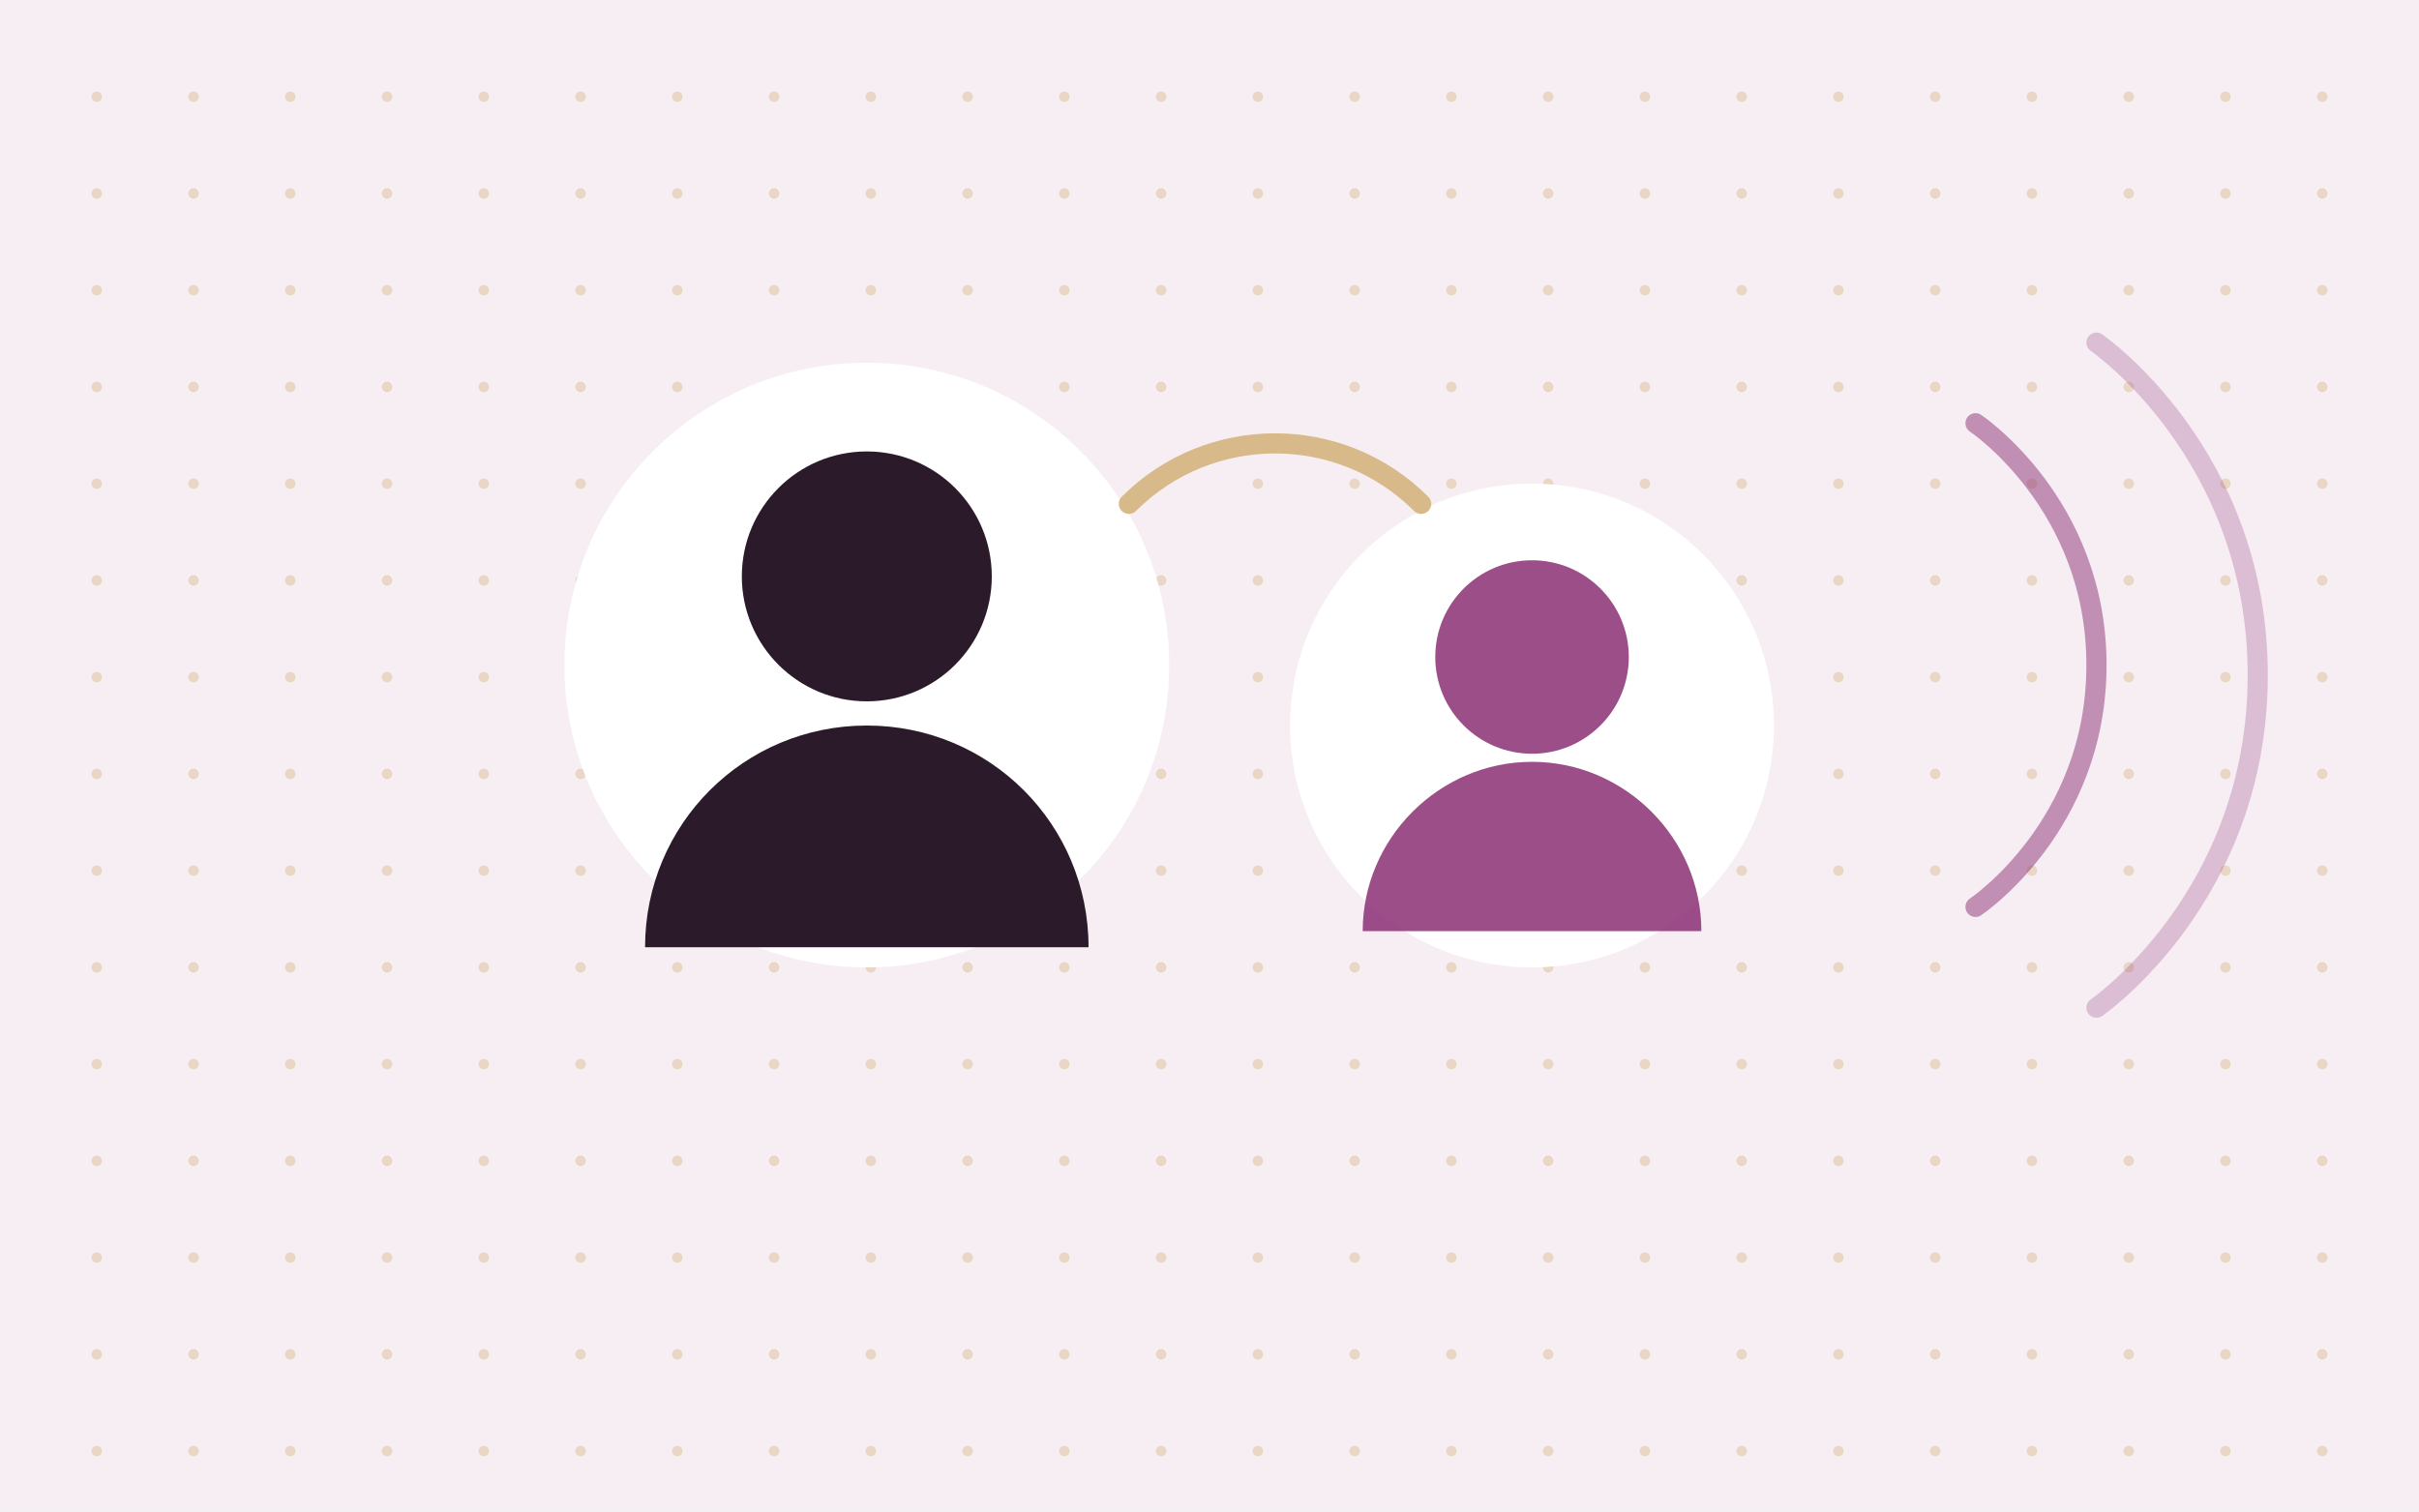
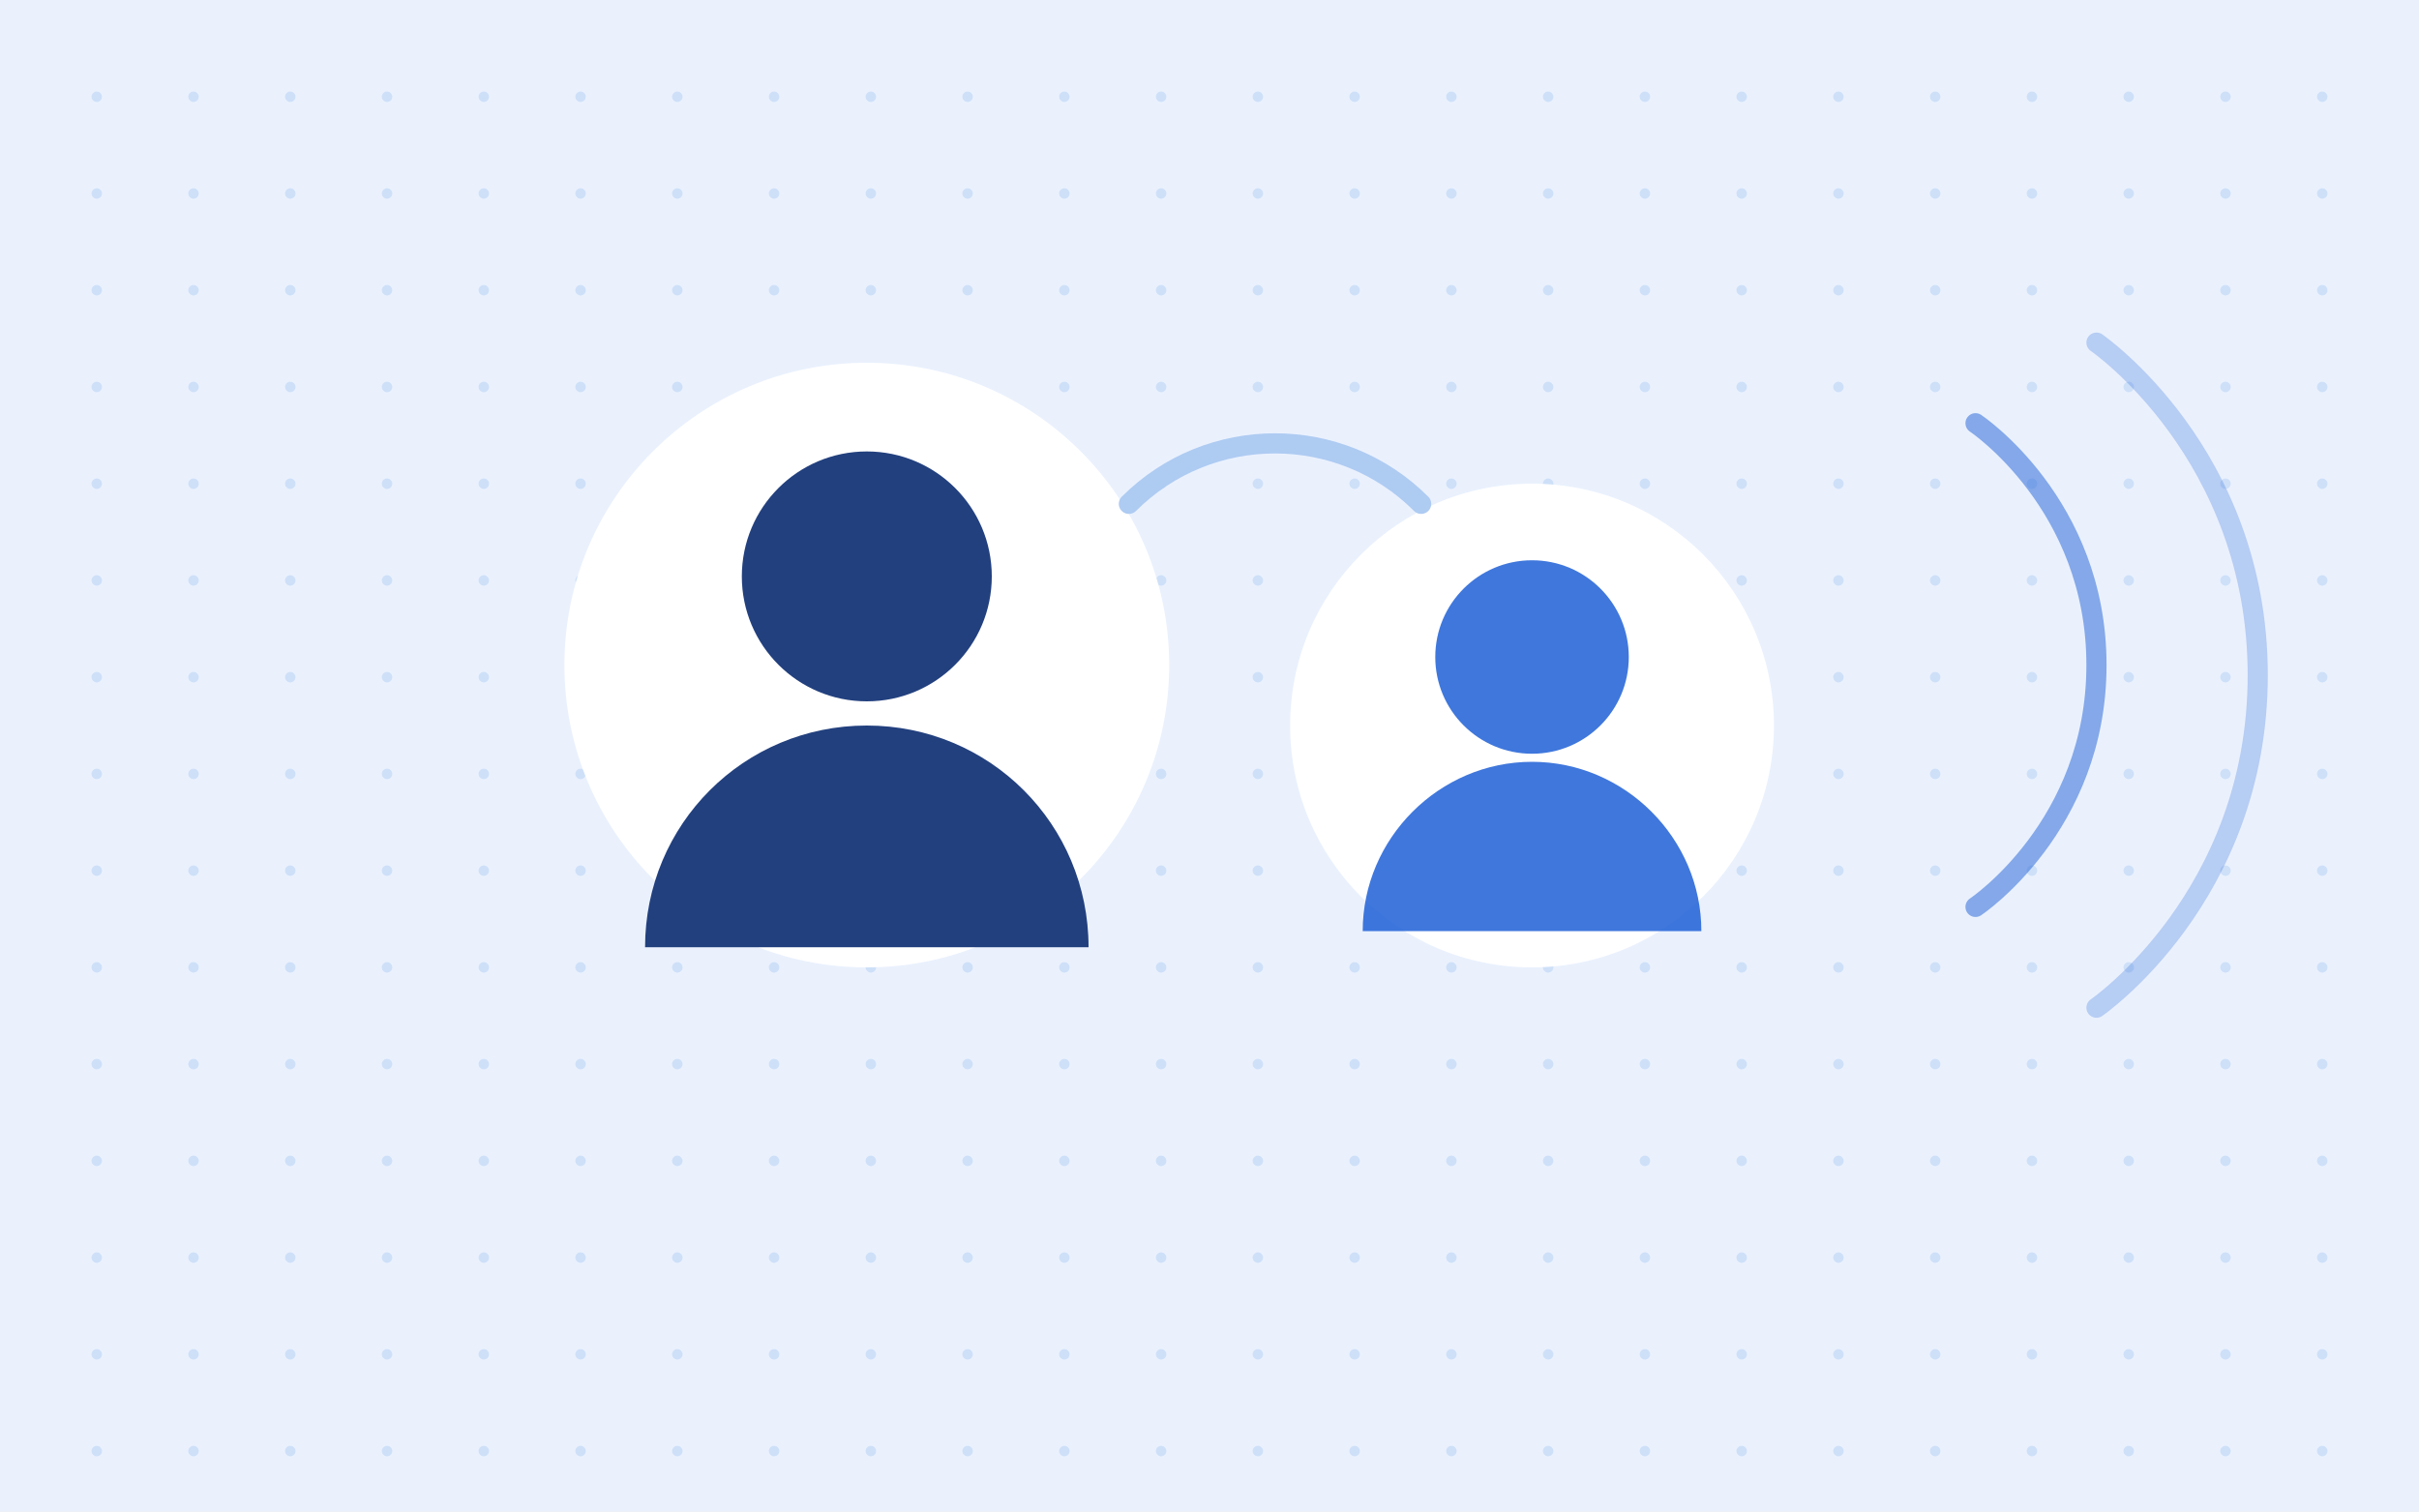
<svg xmlns="http://www.w3.org/2000/svg" viewBox="0 0 1200 750" width="1200" height="750" role="img" aria-label="Иллюстрация">
-   <rect width="1200" height="750" fill="#f7eef4" />
-   <g fill="#d8b98a" opacity="0.45">
+   <rect width="1200" height="750" fill="#eaf1fd" />
+   <g fill="#aecbf2" opacity="0.45">
    <circle cx="48" cy="48" r="2.6" />
    <circle cx="96" cy="48" r="2.6" />
    <circle cx="144" cy="48" r="2.6" />
    <circle cx="192" cy="48" r="2.6" />
    <circle cx="240" cy="48" r="2.6" />
    <circle cx="288" cy="48" r="2.6" />
    <circle cx="336" cy="48" r="2.6" />
    <circle cx="384" cy="48" r="2.6" />
    <circle cx="432" cy="48" r="2.6" />
    <circle cx="480" cy="48" r="2.6" />
    <circle cx="528" cy="48" r="2.6" />
    <circle cx="576" cy="48" r="2.6" />
    <circle cx="624" cy="48" r="2.6" />
    <circle cx="672" cy="48" r="2.6" />
    <circle cx="720" cy="48" r="2.6" />
    <circle cx="768" cy="48" r="2.6" />
    <circle cx="816" cy="48" r="2.6" />
    <circle cx="864" cy="48" r="2.6" />
    <circle cx="912" cy="48" r="2.6" />
    <circle cx="960" cy="48" r="2.6" />
    <circle cx="1008" cy="48" r="2.6" />
    <circle cx="1056" cy="48" r="2.6" />
    <circle cx="1104" cy="48" r="2.6" />
    <circle cx="1152" cy="48" r="2.6" />
    <circle cx="48" cy="96" r="2.6" />
    <circle cx="96" cy="96" r="2.6" />
    <circle cx="144" cy="96" r="2.6" />
    <circle cx="192" cy="96" r="2.6" />
    <circle cx="240" cy="96" r="2.6" />
    <circle cx="288" cy="96" r="2.6" />
    <circle cx="336" cy="96" r="2.6" />
    <circle cx="384" cy="96" r="2.6" />
    <circle cx="432" cy="96" r="2.6" />
    <circle cx="480" cy="96" r="2.6" />
    <circle cx="528" cy="96" r="2.6" />
    <circle cx="576" cy="96" r="2.6" />
    <circle cx="624" cy="96" r="2.6" />
    <circle cx="672" cy="96" r="2.6" />
    <circle cx="720" cy="96" r="2.6" />
    <circle cx="768" cy="96" r="2.6" />
    <circle cx="816" cy="96" r="2.6" />
    <circle cx="864" cy="96" r="2.6" />
    <circle cx="912" cy="96" r="2.6" />
    <circle cx="960" cy="96" r="2.6" />
    <circle cx="1008" cy="96" r="2.6" />
    <circle cx="1056" cy="96" r="2.6" />
    <circle cx="1104" cy="96" r="2.6" />
    <circle cx="1152" cy="96" r="2.6" />
    <circle cx="48" cy="144" r="2.6" />
    <circle cx="96" cy="144" r="2.6" />
    <circle cx="144" cy="144" r="2.6" />
    <circle cx="192" cy="144" r="2.6" />
    <circle cx="240" cy="144" r="2.6" />
    <circle cx="288" cy="144" r="2.6" />
    <circle cx="336" cy="144" r="2.6" />
    <circle cx="384" cy="144" r="2.6" />
    <circle cx="432" cy="144" r="2.6" />
    <circle cx="480" cy="144" r="2.6" />
    <circle cx="528" cy="144" r="2.6" />
    <circle cx="576" cy="144" r="2.6" />
    <circle cx="624" cy="144" r="2.6" />
    <circle cx="672" cy="144" r="2.6" />
    <circle cx="720" cy="144" r="2.6" />
    <circle cx="768" cy="144" r="2.6" />
    <circle cx="816" cy="144" r="2.6" />
    <circle cx="864" cy="144" r="2.6" />
    <circle cx="912" cy="144" r="2.6" />
    <circle cx="960" cy="144" r="2.6" />
    <circle cx="1008" cy="144" r="2.6" />
    <circle cx="1056" cy="144" r="2.6" />
    <circle cx="1104" cy="144" r="2.6" />
    <circle cx="1152" cy="144" r="2.6" />
    <circle cx="48" cy="192" r="2.6" />
    <circle cx="96" cy="192" r="2.6" />
    <circle cx="144" cy="192" r="2.6" />
    <circle cx="192" cy="192" r="2.6" />
    <circle cx="240" cy="192" r="2.6" />
    <circle cx="288" cy="192" r="2.6" />
    <circle cx="336" cy="192" r="2.6" />
    <circle cx="384" cy="192" r="2.6" />
    <circle cx="432" cy="192" r="2.6" />
    <circle cx="480" cy="192" r="2.6" />
    <circle cx="528" cy="192" r="2.6" />
    <circle cx="576" cy="192" r="2.6" />
    <circle cx="624" cy="192" r="2.6" />
    <circle cx="672" cy="192" r="2.6" />
    <circle cx="720" cy="192" r="2.6" />
    <circle cx="768" cy="192" r="2.6" />
    <circle cx="816" cy="192" r="2.6" />
    <circle cx="864" cy="192" r="2.6" />
    <circle cx="912" cy="192" r="2.6" />
    <circle cx="960" cy="192" r="2.6" />
    <circle cx="1008" cy="192" r="2.6" />
    <circle cx="1056" cy="192" r="2.6" />
    <circle cx="1104" cy="192" r="2.6" />
    <circle cx="1152" cy="192" r="2.6" />
    <circle cx="48" cy="240" r="2.6" />
    <circle cx="96" cy="240" r="2.6" />
    <circle cx="144" cy="240" r="2.6" />
    <circle cx="192" cy="240" r="2.6" />
    <circle cx="240" cy="240" r="2.6" />
    <circle cx="288" cy="240" r="2.6" />
    <circle cx="336" cy="240" r="2.6" />
    <circle cx="384" cy="240" r="2.6" />
    <circle cx="432" cy="240" r="2.6" />
    <circle cx="480" cy="240" r="2.6" />
    <circle cx="528" cy="240" r="2.6" />
    <circle cx="576" cy="240" r="2.6" />
    <circle cx="624" cy="240" r="2.6" />
    <circle cx="672" cy="240" r="2.6" />
    <circle cx="720" cy="240" r="2.6" />
    <circle cx="768" cy="240" r="2.6" />
    <circle cx="816" cy="240" r="2.6" />
    <circle cx="864" cy="240" r="2.6" />
    <circle cx="912" cy="240" r="2.6" />
    <circle cx="960" cy="240" r="2.6" />
    <circle cx="1008" cy="240" r="2.6" />
    <circle cx="1056" cy="240" r="2.6" />
    <circle cx="1104" cy="240" r="2.6" />
    <circle cx="1152" cy="240" r="2.6" />
    <circle cx="48" cy="288" r="2.6" />
    <circle cx="96" cy="288" r="2.6" />
    <circle cx="144" cy="288" r="2.6" />
    <circle cx="192" cy="288" r="2.6" />
    <circle cx="240" cy="288" r="2.6" />
    <circle cx="288" cy="288" r="2.6" />
    <circle cx="336" cy="288" r="2.6" />
    <circle cx="384" cy="288" r="2.6" />
    <circle cx="432" cy="288" r="2.6" />
    <circle cx="480" cy="288" r="2.6" />
    <circle cx="528" cy="288" r="2.6" />
    <circle cx="576" cy="288" r="2.6" />
    <circle cx="624" cy="288" r="2.6" />
    <circle cx="672" cy="288" r="2.6" />
    <circle cx="720" cy="288" r="2.6" />
    <circle cx="768" cy="288" r="2.6" />
    <circle cx="816" cy="288" r="2.6" />
    <circle cx="864" cy="288" r="2.6" />
    <circle cx="912" cy="288" r="2.6" />
    <circle cx="960" cy="288" r="2.6" />
    <circle cx="1008" cy="288" r="2.6" />
    <circle cx="1056" cy="288" r="2.6" />
    <circle cx="1104" cy="288" r="2.6" />
    <circle cx="1152" cy="288" r="2.6" />
    <circle cx="48" cy="336" r="2.6" />
    <circle cx="96" cy="336" r="2.6" />
    <circle cx="144" cy="336" r="2.6" />
    <circle cx="192" cy="336" r="2.6" />
    <circle cx="240" cy="336" r="2.6" />
    <circle cx="288" cy="336" r="2.6" />
    <circle cx="336" cy="336" r="2.6" />
    <circle cx="384" cy="336" r="2.6" />
    <circle cx="432" cy="336" r="2.6" />
    <circle cx="480" cy="336" r="2.6" />
    <circle cx="528" cy="336" r="2.6" />
    <circle cx="576" cy="336" r="2.6" />
    <circle cx="624" cy="336" r="2.6" />
    <circle cx="672" cy="336" r="2.6" />
    <circle cx="720" cy="336" r="2.6" />
    <circle cx="768" cy="336" r="2.6" />
    <circle cx="816" cy="336" r="2.6" />
    <circle cx="864" cy="336" r="2.6" />
    <circle cx="912" cy="336" r="2.6" />
    <circle cx="960" cy="336" r="2.6" />
    <circle cx="1008" cy="336" r="2.6" />
    <circle cx="1056" cy="336" r="2.6" />
    <circle cx="1104" cy="336" r="2.6" />
    <circle cx="1152" cy="336" r="2.6" />
    <circle cx="48" cy="384" r="2.6" />
    <circle cx="96" cy="384" r="2.6" />
    <circle cx="144" cy="384" r="2.6" />
    <circle cx="192" cy="384" r="2.6" />
    <circle cx="240" cy="384" r="2.6" />
    <circle cx="288" cy="384" r="2.6" />
    <circle cx="336" cy="384" r="2.6" />
    <circle cx="384" cy="384" r="2.6" />
    <circle cx="432" cy="384" r="2.6" />
    <circle cx="480" cy="384" r="2.6" />
    <circle cx="528" cy="384" r="2.6" />
    <circle cx="576" cy="384" r="2.6" />
    <circle cx="624" cy="384" r="2.6" />
    <circle cx="672" cy="384" r="2.6" />
    <circle cx="720" cy="384" r="2.6" />
    <circle cx="768" cy="384" r="2.6" />
    <circle cx="816" cy="384" r="2.6" />
    <circle cx="864" cy="384" r="2.6" />
    <circle cx="912" cy="384" r="2.6" />
    <circle cx="960" cy="384" r="2.6" />
    <circle cx="1008" cy="384" r="2.6" />
    <circle cx="1056" cy="384" r="2.6" />
    <circle cx="1104" cy="384" r="2.6" />
    <circle cx="1152" cy="384" r="2.6" />
    <circle cx="48" cy="432" r="2.6" />
    <circle cx="96" cy="432" r="2.6" />
    <circle cx="144" cy="432" r="2.6" />
    <circle cx="192" cy="432" r="2.6" />
    <circle cx="240" cy="432" r="2.6" />
    <circle cx="288" cy="432" r="2.6" />
    <circle cx="336" cy="432" r="2.6" />
    <circle cx="384" cy="432" r="2.6" />
    <circle cx="432" cy="432" r="2.6" />
    <circle cx="480" cy="432" r="2.6" />
    <circle cx="528" cy="432" r="2.6" />
    <circle cx="576" cy="432" r="2.6" />
    <circle cx="624" cy="432" r="2.6" />
    <circle cx="672" cy="432" r="2.6" />
    <circle cx="720" cy="432" r="2.6" />
    <circle cx="768" cy="432" r="2.6" />
    <circle cx="816" cy="432" r="2.6" />
    <circle cx="864" cy="432" r="2.6" />
    <circle cx="912" cy="432" r="2.6" />
    <circle cx="960" cy="432" r="2.6" />
    <circle cx="1008" cy="432" r="2.6" />
    <circle cx="1056" cy="432" r="2.6" />
    <circle cx="1104" cy="432" r="2.6" />
    <circle cx="1152" cy="432" r="2.6" />
    <circle cx="48" cy="480" r="2.6" />
    <circle cx="96" cy="480" r="2.6" />
    <circle cx="144" cy="480" r="2.6" />
    <circle cx="192" cy="480" r="2.6" />
    <circle cx="240" cy="480" r="2.6" />
    <circle cx="288" cy="480" r="2.6" />
    <circle cx="336" cy="480" r="2.6" />
    <circle cx="384" cy="480" r="2.6" />
    <circle cx="432" cy="480" r="2.6" />
    <circle cx="480" cy="480" r="2.6" />
    <circle cx="528" cy="480" r="2.6" />
    <circle cx="576" cy="480" r="2.6" />
    <circle cx="624" cy="480" r="2.6" />
    <circle cx="672" cy="480" r="2.6" />
    <circle cx="720" cy="480" r="2.6" />
    <circle cx="768" cy="480" r="2.6" />
    <circle cx="816" cy="480" r="2.6" />
    <circle cx="864" cy="480" r="2.6" />
    <circle cx="912" cy="480" r="2.6" />
    <circle cx="960" cy="480" r="2.6" />
    <circle cx="1008" cy="480" r="2.6" />
    <circle cx="1056" cy="480" r="2.6" />
    <circle cx="1104" cy="480" r="2.6" />
    <circle cx="1152" cy="480" r="2.6" />
    <circle cx="48" cy="528" r="2.6" />
    <circle cx="96" cy="528" r="2.6" />
    <circle cx="144" cy="528" r="2.6" />
    <circle cx="192" cy="528" r="2.6" />
    <circle cx="240" cy="528" r="2.6" />
    <circle cx="288" cy="528" r="2.6" />
    <circle cx="336" cy="528" r="2.6" />
    <circle cx="384" cy="528" r="2.6" />
    <circle cx="432" cy="528" r="2.6" />
    <circle cx="480" cy="528" r="2.6" />
    <circle cx="528" cy="528" r="2.6" />
    <circle cx="576" cy="528" r="2.6" />
    <circle cx="624" cy="528" r="2.6" />
    <circle cx="672" cy="528" r="2.6" />
    <circle cx="720" cy="528" r="2.6" />
    <circle cx="768" cy="528" r="2.6" />
    <circle cx="816" cy="528" r="2.6" />
    <circle cx="864" cy="528" r="2.6" />
    <circle cx="912" cy="528" r="2.6" />
    <circle cx="960" cy="528" r="2.6" />
    <circle cx="1008" cy="528" r="2.6" />
    <circle cx="1056" cy="528" r="2.6" />
    <circle cx="1104" cy="528" r="2.6" />
    <circle cx="1152" cy="528" r="2.6" />
    <circle cx="48" cy="576" r="2.6" />
    <circle cx="96" cy="576" r="2.6" />
    <circle cx="144" cy="576" r="2.6" />
    <circle cx="192" cy="576" r="2.6" />
    <circle cx="240" cy="576" r="2.6" />
    <circle cx="288" cy="576" r="2.6" />
    <circle cx="336" cy="576" r="2.6" />
    <circle cx="384" cy="576" r="2.6" />
    <circle cx="432" cy="576" r="2.6" />
    <circle cx="480" cy="576" r="2.6" />
    <circle cx="528" cy="576" r="2.6" />
    <circle cx="576" cy="576" r="2.6" />
    <circle cx="624" cy="576" r="2.6" />
    <circle cx="672" cy="576" r="2.6" />
    <circle cx="720" cy="576" r="2.6" />
    <circle cx="768" cy="576" r="2.6" />
    <circle cx="816" cy="576" r="2.6" />
    <circle cx="864" cy="576" r="2.6" />
    <circle cx="912" cy="576" r="2.6" />
    <circle cx="960" cy="576" r="2.6" />
    <circle cx="1008" cy="576" r="2.6" />
    <circle cx="1056" cy="576" r="2.6" />
    <circle cx="1104" cy="576" r="2.6" />
    <circle cx="1152" cy="576" r="2.6" />
    <circle cx="48" cy="624" r="2.6" />
    <circle cx="96" cy="624" r="2.6" />
    <circle cx="144" cy="624" r="2.6" />
    <circle cx="192" cy="624" r="2.6" />
    <circle cx="240" cy="624" r="2.6" />
    <circle cx="288" cy="624" r="2.6" />
    <circle cx="336" cy="624" r="2.6" />
    <circle cx="384" cy="624" r="2.6" />
    <circle cx="432" cy="624" r="2.6" />
    <circle cx="480" cy="624" r="2.6" />
    <circle cx="528" cy="624" r="2.6" />
    <circle cx="576" cy="624" r="2.6" />
    <circle cx="624" cy="624" r="2.6" />
    <circle cx="672" cy="624" r="2.6" />
    <circle cx="720" cy="624" r="2.6" />
    <circle cx="768" cy="624" r="2.6" />
    <circle cx="816" cy="624" r="2.6" />
    <circle cx="864" cy="624" r="2.6" />
    <circle cx="912" cy="624" r="2.6" />
    <circle cx="960" cy="624" r="2.6" />
    <circle cx="1008" cy="624" r="2.6" />
    <circle cx="1056" cy="624" r="2.6" />
    <circle cx="1104" cy="624" r="2.6" />
    <circle cx="1152" cy="624" r="2.6" />
    <circle cx="48" cy="672" r="2.6" />
    <circle cx="96" cy="672" r="2.6" />
    <circle cx="144" cy="672" r="2.6" />
    <circle cx="192" cy="672" r="2.6" />
    <circle cx="240" cy="672" r="2.6" />
    <circle cx="288" cy="672" r="2.6" />
    <circle cx="336" cy="672" r="2.6" />
    <circle cx="384" cy="672" r="2.6" />
    <circle cx="432" cy="672" r="2.6" />
    <circle cx="480" cy="672" r="2.6" />
    <circle cx="528" cy="672" r="2.6" />
    <circle cx="576" cy="672" r="2.6" />
    <circle cx="624" cy="672" r="2.6" />
    <circle cx="672" cy="672" r="2.6" />
    <circle cx="720" cy="672" r="2.6" />
    <circle cx="768" cy="672" r="2.6" />
    <circle cx="816" cy="672" r="2.6" />
    <circle cx="864" cy="672" r="2.6" />
    <circle cx="912" cy="672" r="2.6" />
    <circle cx="960" cy="672" r="2.6" />
    <circle cx="1008" cy="672" r="2.6" />
    <circle cx="1056" cy="672" r="2.6" />
    <circle cx="1104" cy="672" r="2.6" />
    <circle cx="1152" cy="672" r="2.6" />
    <circle cx="48" cy="720" r="2.6" />
    <circle cx="96" cy="720" r="2.6" />
    <circle cx="144" cy="720" r="2.6" />
    <circle cx="192" cy="720" r="2.6" />
    <circle cx="240" cy="720" r="2.6" />
    <circle cx="288" cy="720" r="2.6" />
    <circle cx="336" cy="720" r="2.6" />
    <circle cx="384" cy="720" r="2.6" />
    <circle cx="432" cy="720" r="2.6" />
    <circle cx="480" cy="720" r="2.6" />
    <circle cx="528" cy="720" r="2.6" />
    <circle cx="576" cy="720" r="2.6" />
    <circle cx="624" cy="720" r="2.6" />
    <circle cx="672" cy="720" r="2.6" />
    <circle cx="720" cy="720" r="2.6" />
    <circle cx="768" cy="720" r="2.6" />
    <circle cx="816" cy="720" r="2.6" />
    <circle cx="864" cy="720" r="2.6" />
    <circle cx="912" cy="720" r="2.6" />
    <circle cx="960" cy="720" r="2.6" />
    <circle cx="1008" cy="720" r="2.6" />
    <circle cx="1056" cy="720" r="2.6" />
    <circle cx="1104" cy="720" r="2.6" />
    <circle cx="1152" cy="720" r="2.6" />
  </g>
  <circle cx="430" cy="330" r="150" fill="#ffffff" />
-   <g fill="#2b1b2a">
+   <g fill="#22407e">
    <circle cx="430" cy="286" r="62" />
    <path d="M320 470c0-61 49-110 110-110s110 49 110 110z" />
  </g>
  <circle cx="760" cy="360" r="120" fill="#ffffff" />
-   <g fill="#8b2f74" opacity=".85">
+   <g fill="#1d5fd6" opacity=".85">
    <circle cx="760" cy="326" r="48" />
    <path d="M676 462c0-46 38-84 84-84s84 38 84 84z" />
  </g>
-   <path d="M560 250c40-40 105-40 145 0" fill="none" stroke="#d8b98a" stroke-width="10" stroke-linecap="round" />
-   <path d="M980 210c0 0 60 40 60 120s-60 120-60 120" fill="none" stroke="#8b2f74" stroke-width="10" stroke-linecap="round" opacity=".5" />
-   <path d="M1040 170c0 0 80 55 80 165s-80 165-80 165" fill="none" stroke="#8b2f74" stroke-width="10" stroke-linecap="round" opacity=".25" />
+   <path d="M560 250c40-40 105-40 145 0" fill="none" stroke="#aecbf2" stroke-width="10" stroke-linecap="round" />
+   <path d="M980 210c0 0 60 40 60 120s-60 120-60 120" fill="none" stroke="#1d5fd6" stroke-width="10" stroke-linecap="round" opacity=".5" />
+   <path d="M1040 170c0 0 80 55 80 165s-80 165-80 165" fill="none" stroke="#1d5fd6" stroke-width="10" stroke-linecap="round" opacity=".25" />
</svg>
